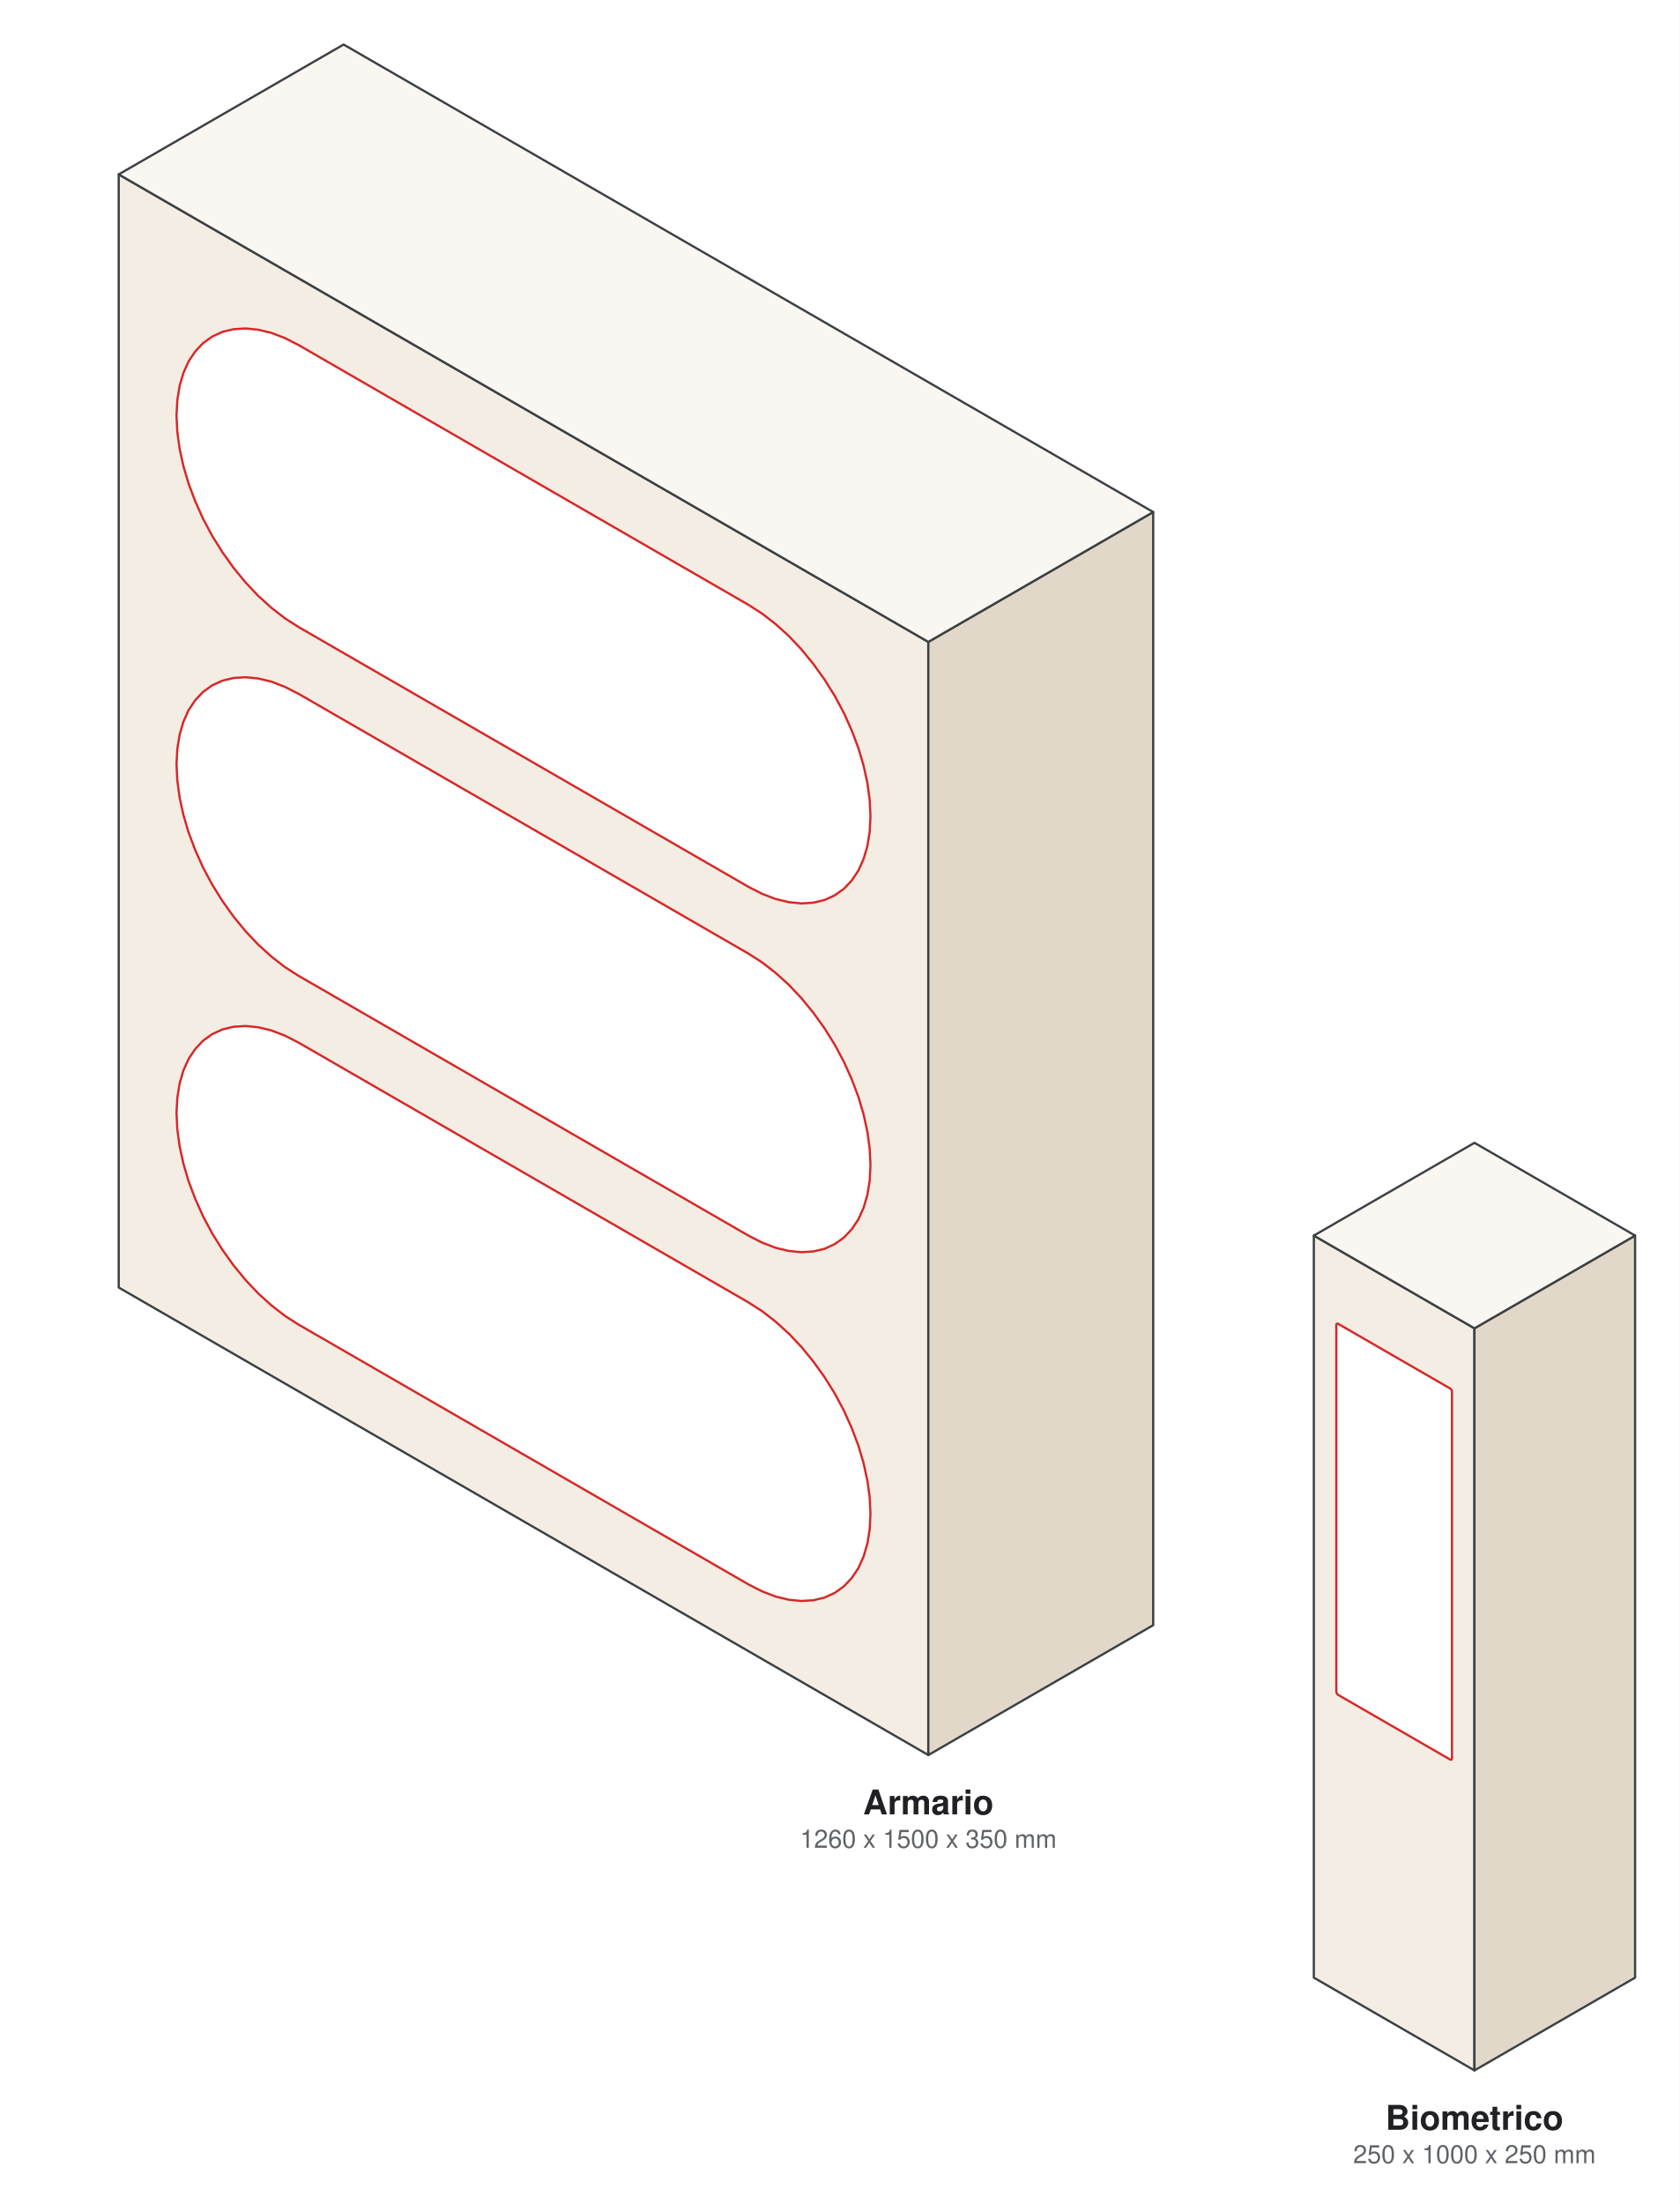
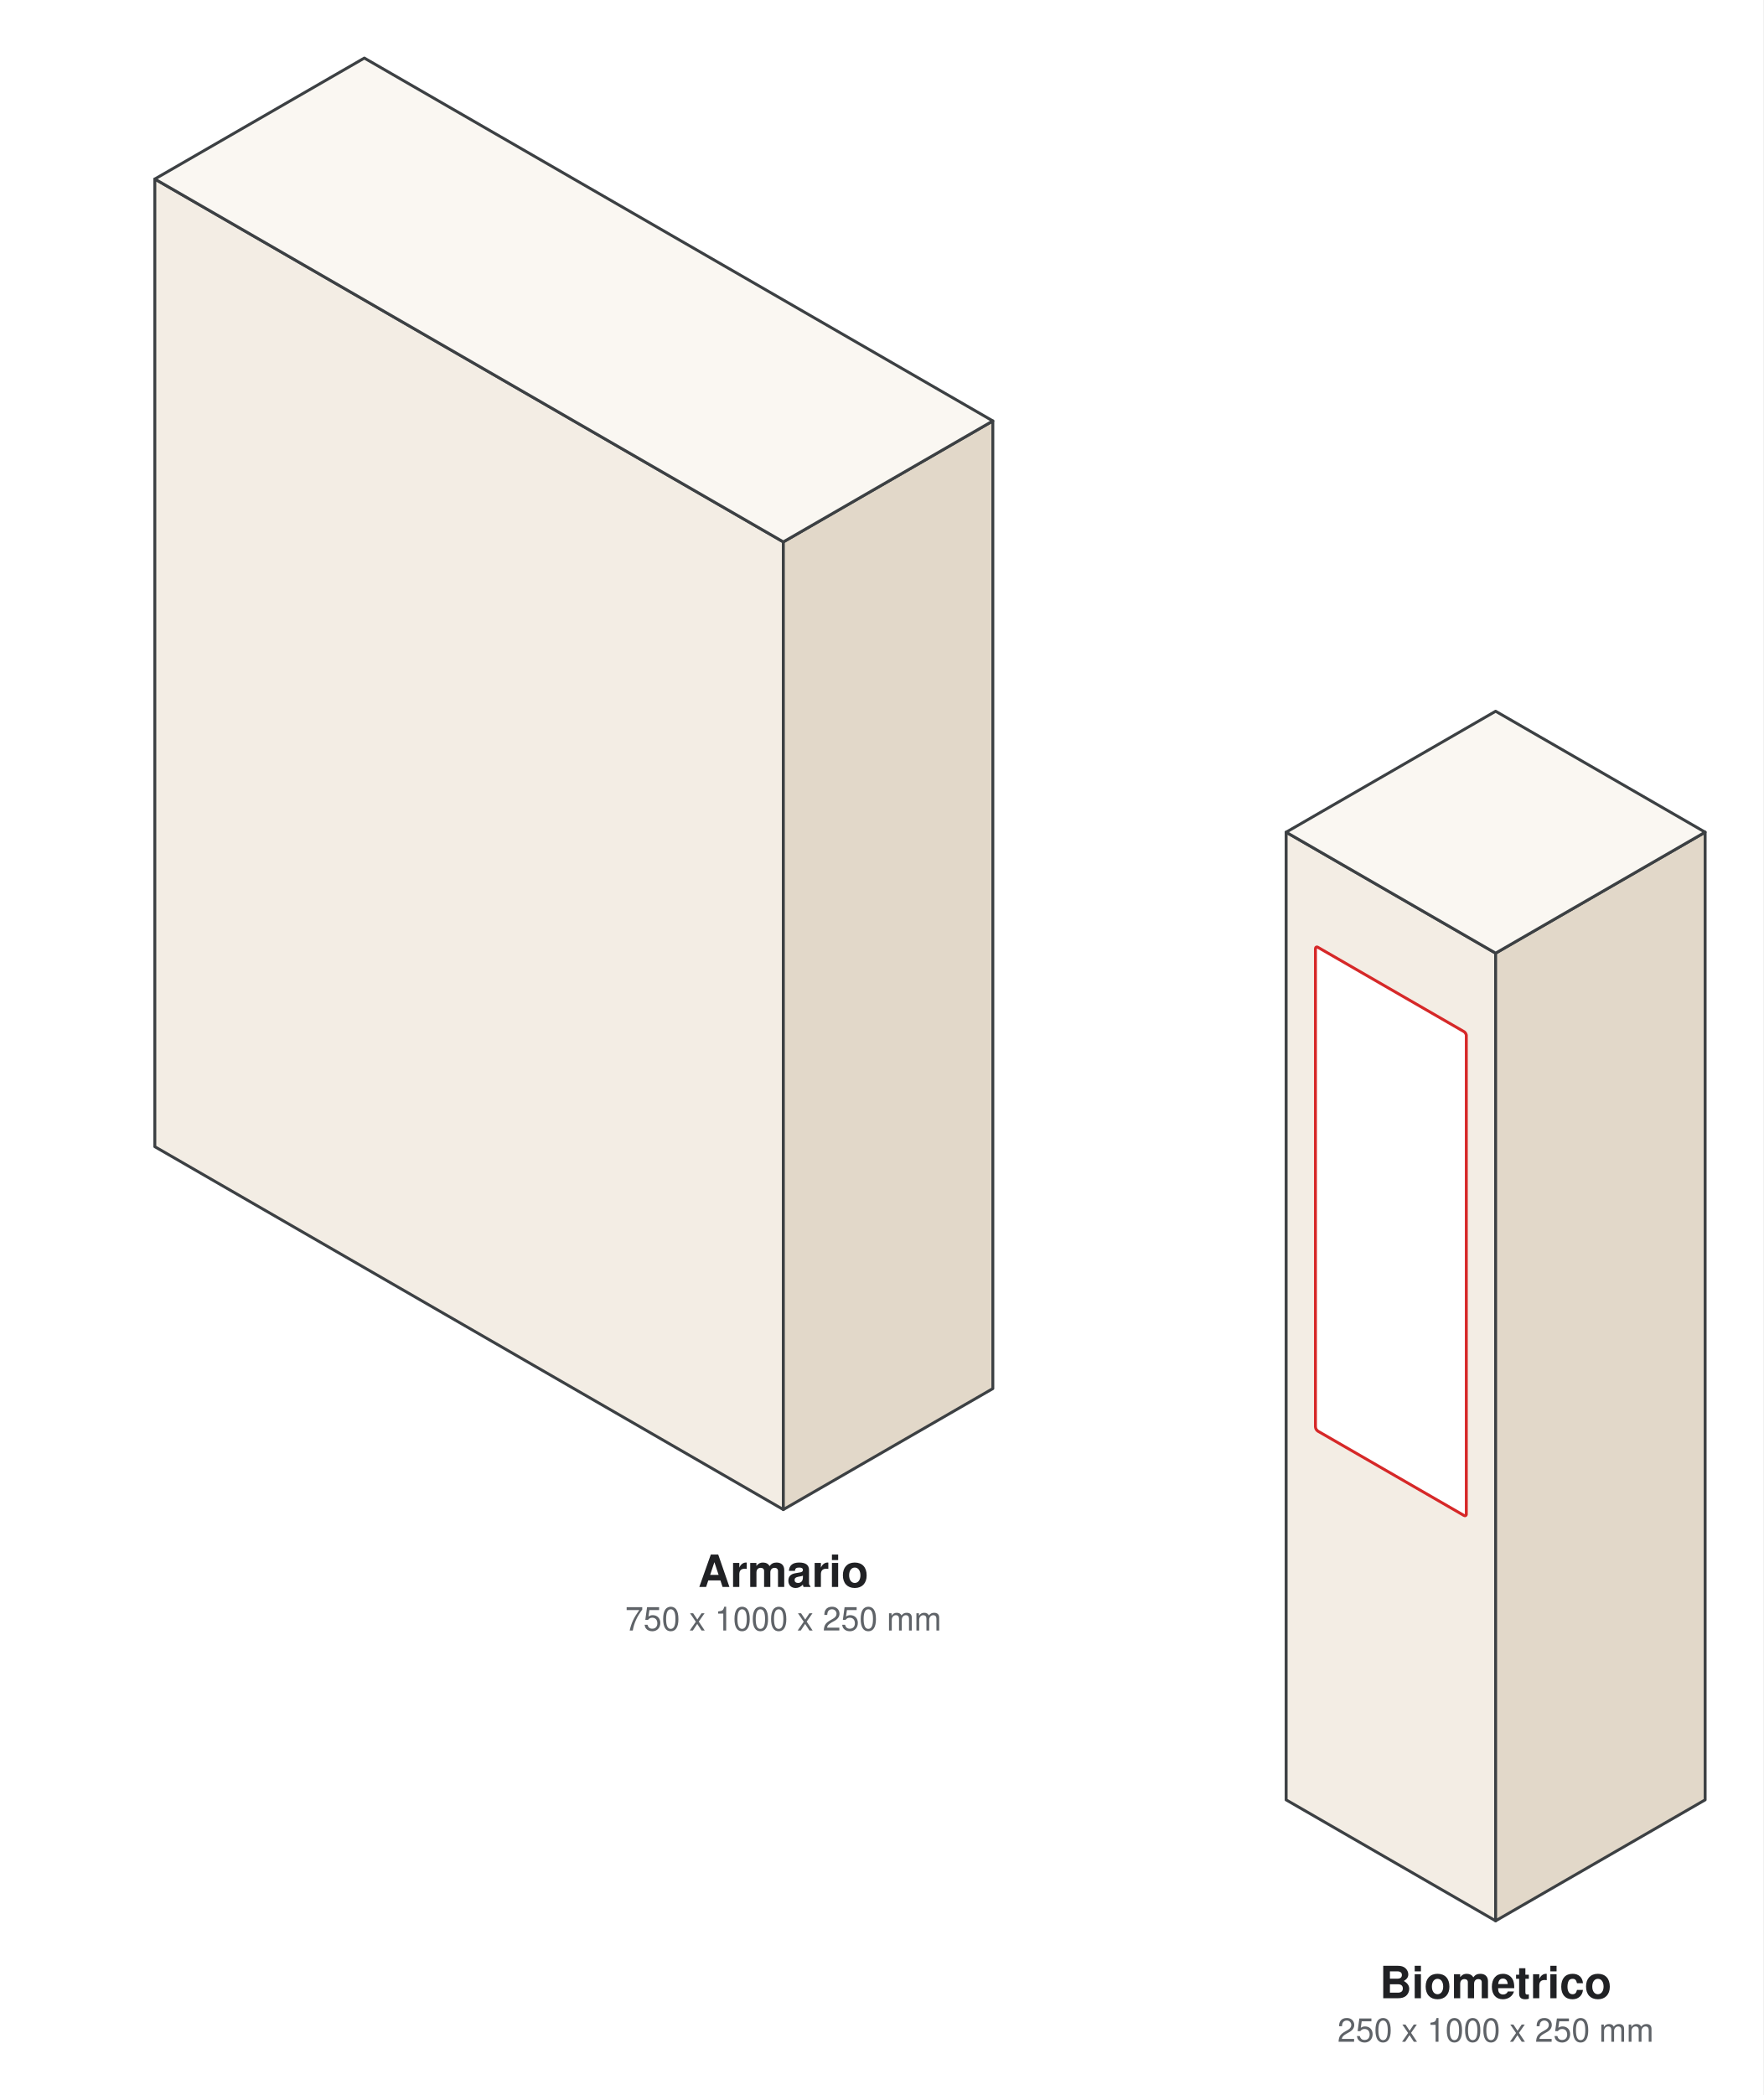
- <svg xmlns="http://www.w3.org/2000/svg" viewBox="-160 -1735 2263.8 2970" font-family="Helvetica, Arial, sans-serif" fill="#202124">
-   <rect x="-160" y="-1735" width="2263.8" height="2970" fill="#ffffff" />
-   <path d="M0,0L1091.2,630L1091.2,-870L0,-1500Z" fill="#f3ede4" stroke="#3c4043" stroke-width="3" stroke-linejoin="round" />
-   <path d="M1091.2,630L1394.3,455L1394.3,-1045L1091.2,-870Z" fill="#e2d8c9" stroke="#3c4043" stroke-width="3" stroke-linejoin="round" />
-   <path d="M0,-1500L1091.2,-870L1394.3,-1045L303.1,-1675Z" fill="#faf7f2" stroke="#3c4043" stroke-width="3" stroke-linejoin="round" />
-   <path d="M848.7,400L867.1,409.4L885.3,416.4L903.1,420.7L920.1,422.4L936.2,421.4L951.3,417.8L965.1,411.5L977.4,402.7L988,391.5L997,378L1004,362.4L1009.1,344.9L1012.2,325.7L1013.2,305L1013.2,305L1012.2,283.1L1009.1,260.3L1004,236.9L997,213.2L988,189.4L977.4,165.8L965.1,142.8L951.3,120.7L936.2,99.7L920.1,80L903.1,62L885.3,45.9L867.1,31.8L848.7,20L242.5,-330L224.1,-339.4L205.9,-346.4L188.1,-350.7L171.1,-352.4L154.9,-351.4L139.9,-347.8L126.1,-341.5L113.8,-332.7L103.2,-321.5L94.2,-308L87.2,-292.4L82.1,-274.9L79,-255.7L77.9,-235L77.9,-235L79,-213.1L82.1,-190.3L87.2,-166.9L94.2,-143.2L103.2,-119.4L113.8,-95.8L126.1,-72.8L139.9,-50.7L154.9,-29.7L171.1,-10L188.1,8L205.9,24.1L224.1,38.2L242.5,50Z" fill="#ffffff" stroke="#d62828" stroke-width="3" stroke-linejoin="round" />
-   <path d="M848.7,-70L867.1,-60.6L885.3,-53.6L903.1,-49.3L920.1,-47.6L936.2,-48.6L951.3,-52.2L965.1,-58.5L977.4,-67.3L988,-78.5L997,-92L1004,-107.6L1009.1,-125.1L1012.2,-144.3L1013.2,-165L1013.2,-165L1012.2,-186.9L1009.1,-209.7L1004,-233.1L997,-256.8L988,-280.6L977.4,-304.2L965.1,-327.2L951.3,-349.3L936.2,-370.3L920.1,-390L903.1,-408L885.3,-424.1L867.1,-438.2L848.7,-450L242.5,-800L224.1,-809.4L205.9,-816.4L188.1,-820.7L171.1,-822.4L154.9,-821.4L139.9,-817.8L126.1,-811.5L113.8,-802.7L103.2,-791.5L94.2,-778L87.2,-762.4L82.1,-744.9L79,-725.7L77.9,-705L77.9,-705L79,-683.1L82.1,-660.3L87.2,-636.9L94.2,-613.2L103.2,-589.4L113.8,-565.8L126.1,-542.8L139.9,-520.7L154.9,-499.7L171.1,-480L188.1,-462L205.9,-445.9L224.1,-431.8L242.5,-420Z" fill="#ffffff" stroke="#d62828" stroke-width="3" stroke-linejoin="round" />
-   <path d="M848.7,-540L867.1,-530.6L885.3,-523.6L903.1,-519.3L920.1,-517.6L936.2,-518.6L951.3,-522.2L965.1,-528.5L977.4,-537.3L988,-548.5L997,-562L1004,-577.6L1009.1,-595.1L1012.2,-614.3L1013.2,-635L1013.2,-635L1012.2,-656.9L1009.1,-679.7L1004,-703.1L997,-726.8L988,-750.6L977.4,-774.2L965.1,-797.2L951.3,-819.3L936.2,-840.3L920.1,-860L903.1,-878L885.3,-894.1L867.1,-908.2L848.7,-920L242.5,-1270L224.1,-1279.4L205.9,-1286.4L188.1,-1290.7L171.1,-1292.4L154.9,-1291.4L139.9,-1287.8L126.1,-1281.5L113.8,-1272.7L103.2,-1261.5L94.2,-1248L87.2,-1232.4L82.1,-1214.9L79,-1195.7L77.9,-1175L77.9,-1175L79,-1153.1L82.1,-1130.3L87.2,-1106.9L94.2,-1083.2L103.2,-1059.4L113.8,-1035.8L126.1,-1012.8L139.9,-990.7L154.9,-969.7L171.1,-950L188.1,-932L205.9,-915.9L224.1,-901.8L242.5,-890Z" fill="#ffffff" stroke="#d62828" stroke-width="3" stroke-linejoin="round" />
-   <text x="1091.2" y="710" text-anchor="middle" font-size="46" font-weight="700">Armario</text>
-   <text x="1091.2" y="755" text-anchor="middle" font-size="34" fill="#5f6368">1260 x 1500 x 350 mm</text>
-   <path d="M1610.8,930L1827.3,1055L1827.3,55L1610.8,-70Z" fill="#f3ede4" stroke="#3c4043" stroke-width="3" stroke-linejoin="round" />
-   <path d="M1827.3,1055L2043.8,930L2043.8,-70L1827.3,55Z" fill="#e2d8c9" stroke="#3c4043" stroke-width="3" stroke-linejoin="round" />
-   <path d="M1610.8,-70L1827.3,55L2043.8,-70L1827.3,-195Z" fill="#faf7f2" stroke="#3c4043" stroke-width="3" stroke-linejoin="round" />
-   <path d="M1794.4,636L1794.7,636.1L1795,636.3L1795.3,636.3L1795.5,636.4L1795.8,636.3L1796,636.3L1796.2,636.2L1796.4,636L1796.6,635.9L1796.7,635.7L1796.9,635.4L1796.9,635.1L1797,634.8L1797,634.5L1797,140.5L1797,140.2L1796.9,139.8L1796.9,139.4L1796.7,139L1796.6,138.7L1796.4,138.3L1796.2,137.9L1796,137.6L1795.8,137.3L1795.5,136.9L1795.3,136.7L1795,136.4L1794.7,136.2L1794.4,136L1643.7,49L1643.4,48.9L1643.1,48.7L1642.9,48.7L1642.6,48.6L1642.3,48.7L1642.1,48.7L1641.9,48.8L1641.7,49L1641.5,49.1L1641.4,49.3L1641.3,49.6L1641.2,49.9L1641.1,50.2L1641.1,50.5L1641.1,544.5L1641.1,544.8L1641.2,545.2L1641.3,545.6L1641.4,546L1641.5,546.3L1641.7,546.7L1641.9,547.1L1642.1,547.4L1642.3,547.7L1642.6,548.1L1642.9,548.3L1643.1,548.6L1643.4,548.8L1643.7,549Z" fill="#ffffff" stroke="#d62828" stroke-width="3" stroke-linejoin="round" />
-   <text x="1827.3" y="1135" text-anchor="middle" font-size="46" font-weight="700">Biometrico</text>
-   <text x="1827.3" y="1180" text-anchor="middle" font-size="34" fill="#5f6368">250 x 1000 x 250 mm</text>
+ <svg xmlns="http://www.w3.org/2000/svg" viewBox="-160 -1185 1822.1 2165" font-family="Helvetica, Arial, sans-serif" fill="#202124">
+   <rect x="-160" y="-1185" width="1822.1" height="2165" fill="#ffffff" />
+   <path d="M0,0L649.5,375L649.5,-625L0,-1000Z" fill="#f3ede4" stroke="#3c4043" stroke-width="3" stroke-linejoin="round" />
+   <path d="M649.5,375L866,250L866,-750L649.5,-625Z" fill="#e2d8c9" stroke="#3c4043" stroke-width="3" stroke-linejoin="round" />
+   <path d="M0,-1000L649.5,-625L866,-750L216.5,-1125Z" fill="#faf7f2" stroke="#3c4043" stroke-width="3" stroke-linejoin="round" />
+   <text x="649.5" y="455" text-anchor="middle" font-size="46" font-weight="700">Armario</text>
+   <text x="649.5" y="500" text-anchor="middle" font-size="34" fill="#5f6368">750 x 1000 x 250 mm</text>
+   <path d="M1169.1,675L1385.6,800L1385.6,-200L1169.1,-325Z" fill="#f3ede4" stroke="#3c4043" stroke-width="3" stroke-linejoin="round" />
+   <path d="M1385.6,800L1602.1,675L1602.1,-325L1385.6,-200Z" fill="#e2d8c9" stroke="#3c4043" stroke-width="3" stroke-linejoin="round" />
+   <path d="M1169.1,-325L1385.6,-200L1602.1,-325L1385.6,-450Z" fill="#faf7f2" stroke="#3c4043" stroke-width="3" stroke-linejoin="round" />
+   <path d="M1352.7,381L1353,381.1L1353.3,381.3L1353.6,381.3L1353.9,381.4L1354.1,381.3L1354.4,381.3L1354.6,381.2L1354.8,381L1354.9,380.9L1355.1,380.7L1355.2,380.4L1355.3,380.1L1355.3,379.8L1355.3,379.5L1355.3,-114.5L1355.3,-114.8L1355.3,-115.2L1355.2,-115.6L1355.1,-116L1354.9,-116.3L1354.8,-116.7L1354.6,-117.1L1354.4,-117.4L1354.1,-117.7L1353.9,-118.1L1353.6,-118.3L1353.3,-118.6L1353,-118.8L1352.7,-119L1202,-206L1201.8,-206.1L1201.5,-206.3L1201.2,-206.3L1200.9,-206.4L1200.7,-206.3L1200.4,-206.3L1200.2,-206.2L1200,-206L1199.8,-205.9L1199.7,-205.7L1199.6,-205.4L1199.5,-205.1L1199.5,-204.8L1199.4,-204.5L1199.4,289.5L1199.5,289.8L1199.5,290.2L1199.6,290.6L1199.7,291L1199.8,291.3L1200,291.7L1200.2,292.1L1200.4,292.4L1200.7,292.7L1200.9,293.1L1201.2,293.3L1201.5,293.6L1201.8,293.8L1202,294Z" fill="#ffffff" stroke="#d62828" stroke-width="3" stroke-linejoin="round" />
+   <text x="1385.6" y="880" text-anchor="middle" font-size="46" font-weight="700">Biometrico</text>
+   <text x="1385.6" y="925" text-anchor="middle" font-size="34" fill="#5f6368">250 x 1000 x 250 mm</text>
</svg>
